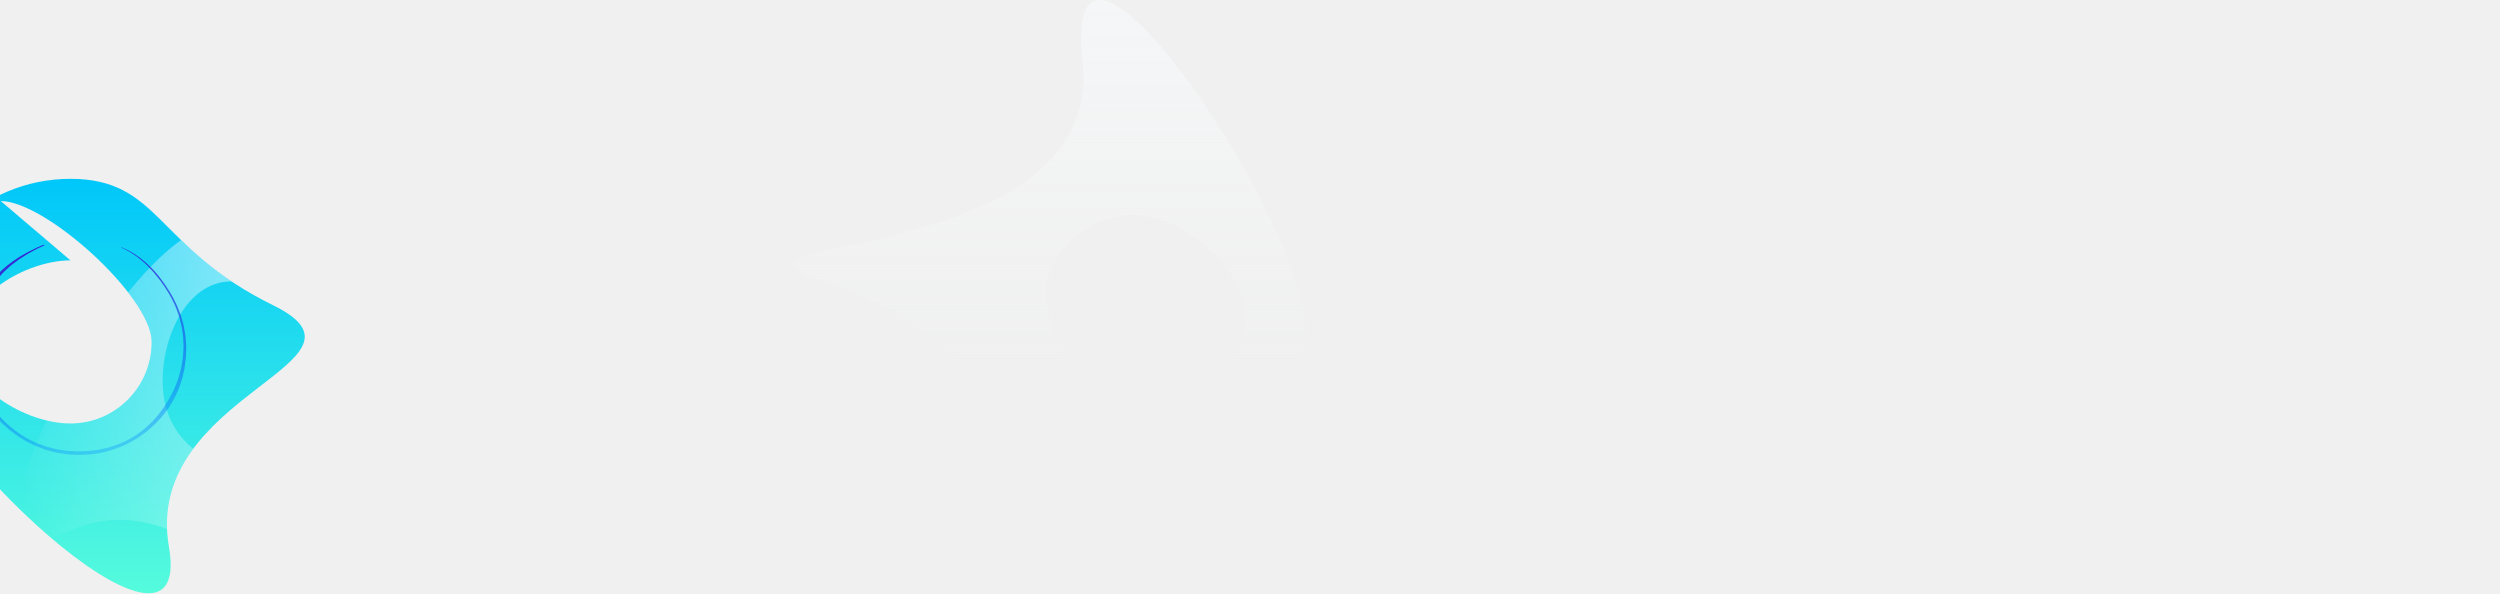
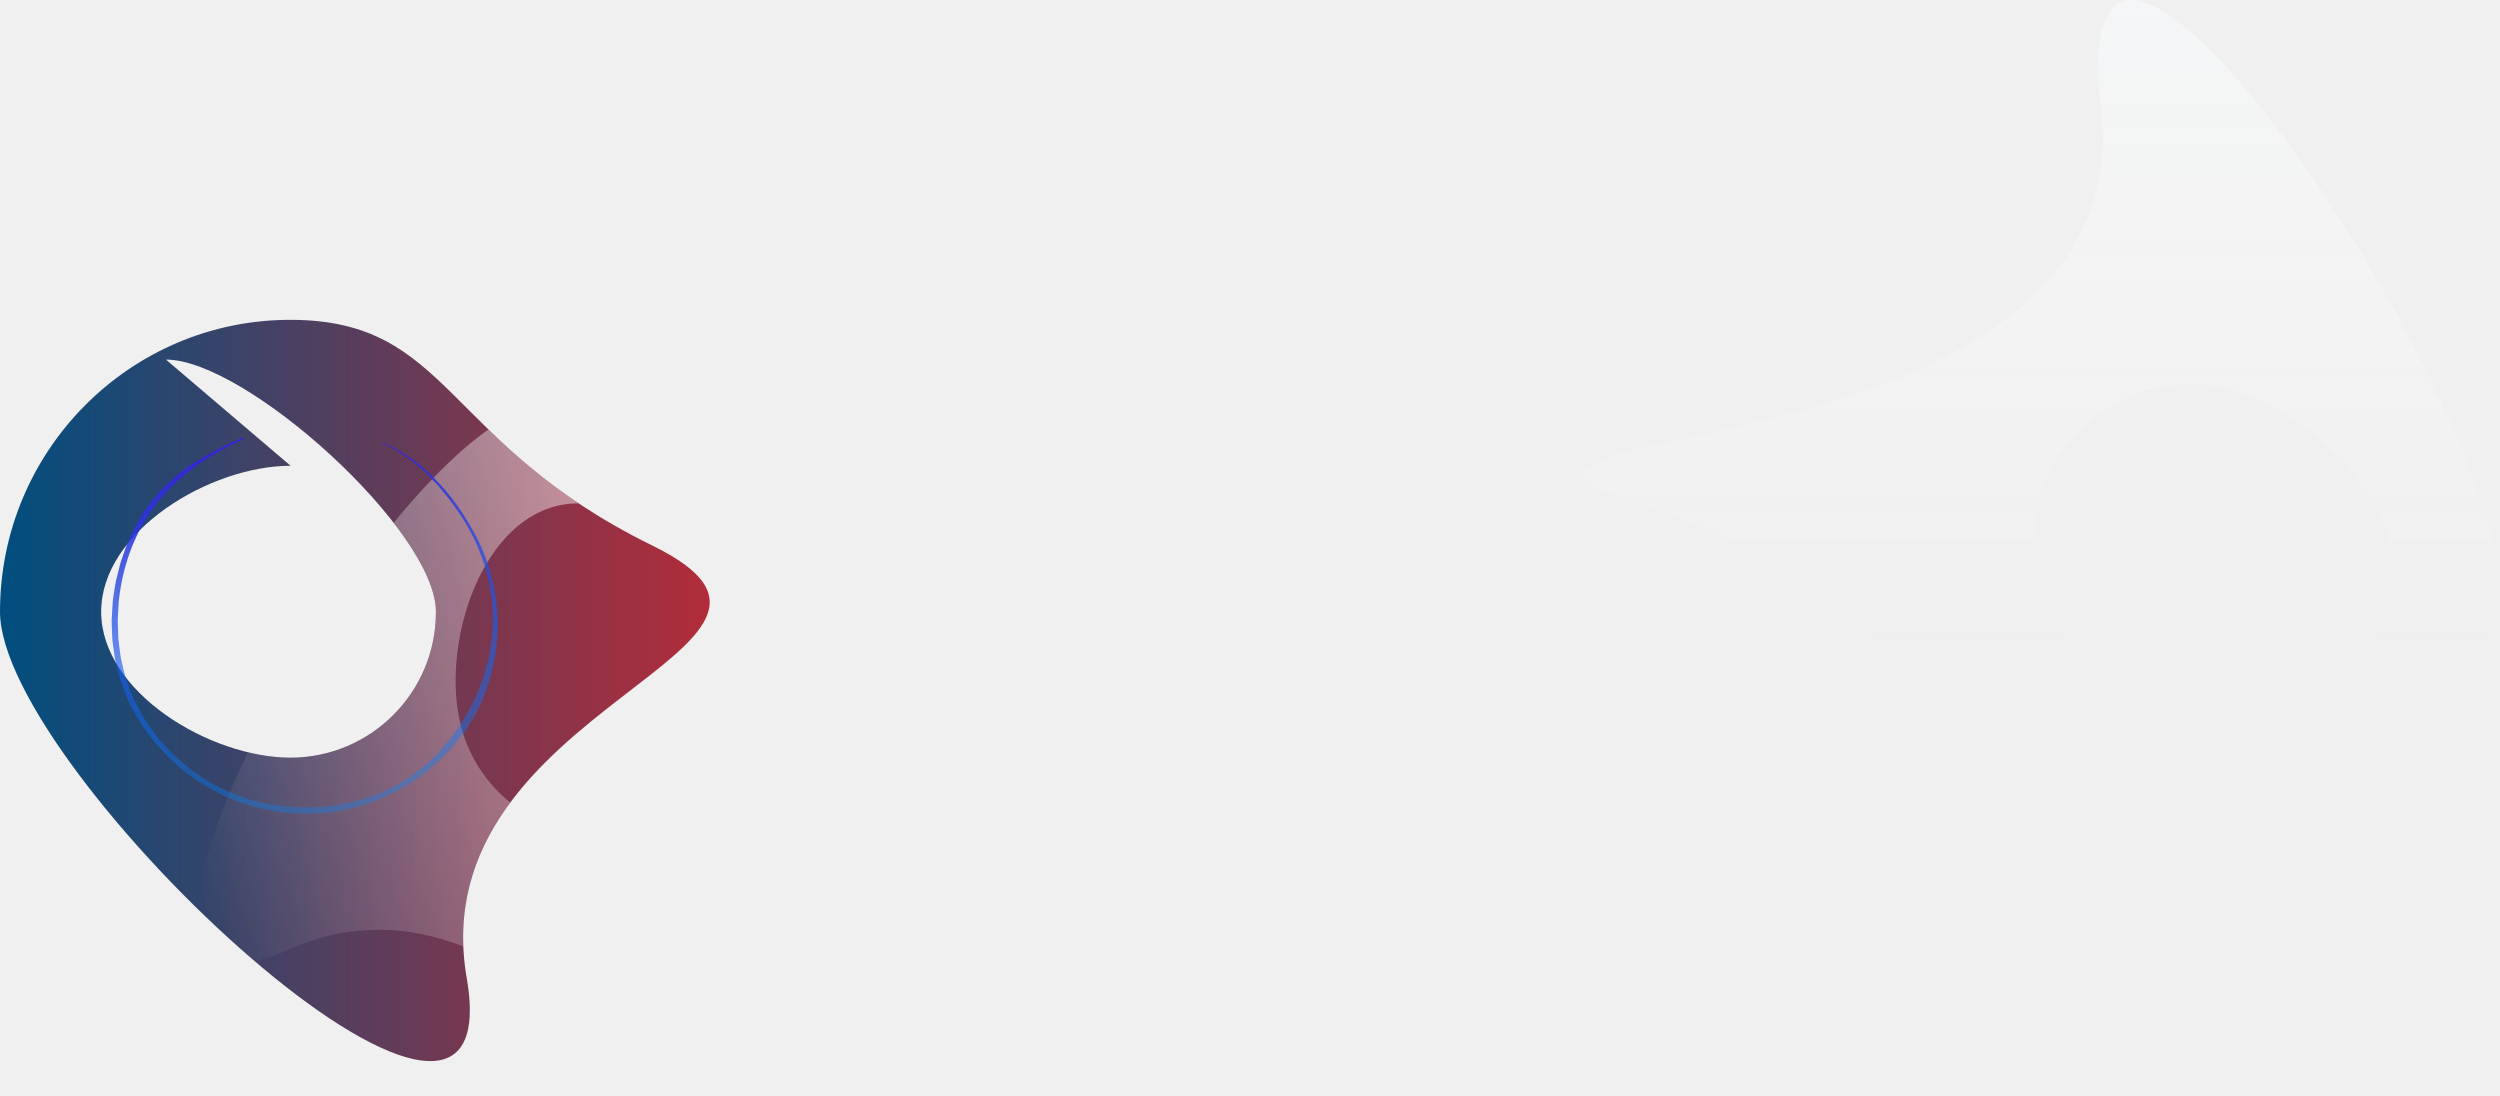
- <svg xmlns="http://www.w3.org/2000/svg" xmlns:xlink="http://www.w3.org/1999/xlink" width="1440" height="342">
+ <svg xmlns="http://www.w3.org/2000/svg" id="Layer_1" data-name="Layer 1" viewBox="0 0 805.12 352.67">
  <defs>
-     <linearGradient x1="50%" y1="0%" x2="50%" y2="98.514%" id="a">
-       <stop stop-color="#F5F6F7" offset="0%" />
-       <stop stop-color="#F5F6F7" stop-opacity="0" offset="100%" />
+     <style>.cls-1{fill:#fff;}.cls-2{fill:url(#linear-gradient);}.cls-3{fill:url(#linear-gradient-2);}.cls-4{mask:url(#mask);}.cls-5{fill:url(#linear-gradient-3);}.cls-6{fill:url(#linear-gradient-4);}</style>
+     <linearGradient id="linear-gradient" x1="239.69" y1="451.5" x2="239.69" y2="450.51" gradientTransform="matrix(295.12, 0, 0, -214.19, -70132.43, 96703.63)" gradientUnits="userSpaceOnUse">
+       <stop offset="0" stop-color="#f5f6f7" />
+       <stop offset="1" stop-color="#f5f6f7" stop-opacity="0" />
    </linearGradient>
-     <path d="M671.508 214.185h-62.23c-18.098-19.494-41.228-39.044-79.601-51.27-90.346-28.786 160.5-6.237 146.904-128.006-13.596-121.77 141.405 109.792 127.68 164.84a104.328 104.328 0 0 1-4.735 14.436h-47.642c8.681-5.815 15.223-13.543 17.573-22.966 6.857-27.504-24.612-59.034-51.827-65.82-27.217-6.786-54.84 10.01-61.698 37.516-2.89 11.594 4.277 31.552 15.576 51.27z" id="b" />
-     <linearGradient x1="50%" y1="0%" x2="50%" y2="100%" id="d">
-       <stop stop-color="#00C7FA" offset="0%" />
-       <stop stop-color="#55FBDC" offset="100%" />
+     <linearGradient id="linear-gradient-2" x1="238.95" y1="451.05" x2="239.95" y2="451.05" gradientTransform="matrix(228.54, 0, 0, -238.72, -54661.69, 107896.32)" gradientUnits="userSpaceOnUse">
+       <stop offset="0" stop-color="#004e7f" />
+       <stop offset="1" stop-color="#b32c39" />
    </linearGradient>
-     <path d="M53.435 12.797c25.843 0 86.94 55.217 86.94 81.163 0 25.947-20.95 46.98-46.792 46.98-25.84 0-61-21.033-61-46.98 0-25.946 35.16-46.98 61-46.98M150.307 212C135 123.706 277.947 106 210.205 72.763 142.463 39.526 145.245.06 93.583 0 41.9 0 0 42.068 0 93.96 0 145.851 165.614 300.294 150.307 212z" id="c" />
-     <linearGradient x1="92.928%" y1="34.02%" x2="0%" y2="68.892%" id="e">
-       <stop stop-color="#FFF" stop-opacity=".64" offset="0%" />
-       <stop stop-color="#FFF" stop-opacity="0" offset="100%" />
+     <mask id="mask" x="0" y="103" width="287.49" height="249.67" maskUnits="userSpaceOnUse">
+       <g transform="translate(53 0)">
+         <g id="f">
+           <path id="c" class="cls-1" d="M.44,115.8C26.28,115.8,87.38,171,87.38,197a46.89,46.89,0,0,1-46.8,47c-25.84,0-61-21-61-47s35.16-47,61-47M97.31,315C82,226.71,225,209,157.21,175.76s-65-72.7-116.63-72.76S-53,145.07-53,197,112.61,403.29,97.31,315Z" />
+         </g>
+       </g>
+     </mask>
+     <linearGradient id="linear-gradient-3" x1="239.87" y1="451.14" x2="238.94" y2="450.79" gradientTransform="matrix(223.86, 0, 0, -224.15, -53474.98, 101337.24)" gradientUnits="userSpaceOnUse">
+       <stop offset="0" stop-color="#fff" stop-opacity="0.64" />
+       <stop offset="1" stop-color="#fff" stop-opacity="0" />
    </linearGradient>
-     <linearGradient x1="50%" y1="0%" x2="66.362%" y2="96.878%" id="g">
-       <stop stop-color="#3525D3" offset="0%" />
-       <stop stop-color="#08F" stop-opacity=".32" offset="100%" />
+     <linearGradient id="linear-gradient-4" x1="238.49" y1="451.09" x2="238.65" y2="450.13" gradientTransform="matrix(124.3, 0, 0, -121.03, -29609, 54739)" gradientUnits="userSpaceOnUse">
+       <stop offset="0" stop-color="#3525d3" />
+       <stop offset="1" stop-color="#08f" stop-opacity="0.32" />
    </linearGradient>
  </defs>
-   <g transform="translate(-53)" fill="none" fill-rule="evenodd">
-     <use fill="url(#a)" xlink:href="#b" />
-     <g transform="translate(0 103)">
-       <mask id="f" fill="#fff">
-         <use xlink:href="#c" />
-       </mask>
-       <use fill="url(#d)" xlink:href="#c" />
-       <path d="M262.95 60.554l-23.456 47.225c-6.252-25.074-35.166-54.099-60.342-47.822-25.176 6.277-37.08 45.48-30.828 70.553 6.252 25.075 31.73 40.314 56.905 34.037 25.176-6.277 63.972-78.918 57.72-103.993zM93.098 202.74c-81.969 36.212 27.82-161.845 78.17-174.399 50.352-12.554 101.306 17.924 113.81 68.072 12.44 50.142-26.528 56.99-42.389 130.761-15.86 73.771-67.623-60.647-149.591-24.434z" fill="url(#e)" mask="url(#f)" />
-       <path d="M160.239 95.785l-.343-4.711c-.155-1.563-.5-3.108-.759-4.656-.148-.772-.266-1.549-.446-2.312l-.636-2.27-.65-2.262-.329-1.128-.42-1.099-1.723-4.37c-1.382-2.804-2.701-5.644-4.439-8.242-3.306-5.295-7.037-10.407-11.647-14.749-.572-.544-1.098-1.145-1.716-1.638l-1.834-1.509c-1.237-.992-2.447-2.032-3.812-2.849-1.34-.852-2.672-1.729-4.065-2.492-1.428-.7-2.873-1.37-4.33-2.001-.76-.328-.683-.13.086.238 1.274.61 2.532 1.246 3.773 1.901 1.241.656 2.373 1.501 3.54 2.266l1.722 1.189c.575.39 1.083.877 1.623 1.314l3.151 2.712c.981.977 1.93 1.983 2.885 2.973.472.5.96.983 1.415 1.496l1.303 1.6c.854 1.075 1.762 2.099 2.577 3.199l2.384 3.352c3.029 4.496 5.725 9.287 7.523 14.448 1.053 2.526 1.636 5.203 2.339 7.839.314 1.327.465 2.686.689 4.03.204 1.347.437 2.691.454 4.054l.178 4.213c.017 1.403-.13 2.806-.201 4.206l-.143 2.1c-.037.7-.201 1.389-.298 2.083l-.705 4.149c-.324 1.364-.717 2.713-1.082 4.066l-.57 2.023-.742 1.966c-.512 1.304-.966 2.632-1.539 3.907l-1.856 3.765c-2.675 4.891-5.699 9.671-9.556 13.767-.469.522-.919 1.064-1.407 1.568l-1.529 1.451c-1.038.946-2.016 1.966-3.125 2.831l-3.356 2.558c-.552.439-1.144.817-1.75 1.175l-1.805 1.092c-2.361 1.535-4.993 2.575-7.532 3.751-1.32.474-2.653.917-3.981 1.361-.667.211-1.321.462-1.999.633l-2.045.473c-5.423 1.411-11.029 1.733-16.563 1.727l-4.157-.226-1.039-.059c-.345-.036-.688-.097-1.033-.145l-2.062-.308c-2.771-.315-5.455-1.077-8.155-1.763-1.345-.363-2.635-.902-3.952-1.355l-1.963-.718c-.647-.26-1.265-.582-1.898-.873-1.255-.604-2.521-1.19-3.756-1.831l-3.567-2.17c-4.625-3.07-9.005-6.585-12.64-10.805l-1.404-1.542-1.267-1.659c-.827-1.118-1.708-2.2-2.475-3.36-1.461-2.37-2.987-4.708-4.112-7.268-1.307-2.473-2.14-5.152-3.059-7.784-.399-1.336-.68-2.707-1.012-4.059l-.47-2.035-.287-2.068c-.178-1.379-.376-2.756-.524-4.134l-.151-4.151c-.015-.691-.07-1.382-.05-2.072l.109-2.071c.086-1.378.115-2.761.244-4.135a66.948 66.948 0 0 1 4.416-17.831l1.905-4.216c.71-1.366 1.509-2.689 2.276-4.031.73-1.369 1.686-2.587 2.577-3.853l1.366-1.88c.46-.623 1.004-1.178 1.507-1.768.882-.992 1.764-1.994 2.679-2.966l2.955-2.718c.504-.441.976-.921 1.508-1.329l1.599-1.22c1.079-.796 2.112-1.658 3.227-2.396 2.27-1.418 4.461-2.961 6.841-4.144 1.177-.611 2.304-1.328 3.506-1.87l3.574-1.679c.816-.393.198-.685-.641-.301-1.17.536-2.345 1.052-3.529 1.553-1.161.549-2.295 1.168-3.455 1.732-2.358 1.065-4.529 2.486-6.801 3.763-4.351 2.822-8.643 5.953-12.115 9.877-1.92 1.939-3.477 4.194-5.078 6.401-.789 1.112-1.422 2.331-2.125 3.499-.684 1.182-1.384 2.352-1.912 3.615l-1.681 3.728c-.509 1.261-.909 2.567-1.361 3.848l-.654 1.929c-.217.642-.34 1.313-.512 1.968l-.962 3.946c-.279 1.385-.45 2.789-.675 4.184l-.315 2.094c-.081.7-.097 1.405-.148 2.108L36 96.646c.012 1.408.086 2.817.135 4.227l.09 2.116c.065.702.178 1.401.267 2.103l.6 4.207 1.004 4.137c.181.687.33 1.384.545 2.06l.712 2.011c1.771 5.416 4.606 10.429 7.852 15.068l2.58 3.385c.908 1.088 1.898 2.107 2.85 3.156l1.449 1.552 1.57 1.43c1.06.938 2.074 1.93 3.18 2.811 2.262 1.709 4.485 3.478 6.959 4.881 2.368 1.573 4.969 2.731 7.519 3.982 1.299.57 2.648 1.029 3.974 1.538l2.002.739c.68.201 1.37.378 2.055.565 1.375.362 2.749.744 4.133 1.069l4.213.686c.704.098 1.404.248 2.112.299l2.125.14c1.417.077 2.834.206 4.252.223l4.261-.143c.709-.042 1.424-.022 2.129-.121l2.12-.277c5.682-.595 11.226-2.27 16.521-4.455l3.873-1.813c1.285-.618 2.478-1.406 3.719-2.113l1.84-1.097c.608-.375 1.167-.82 1.752-1.229 1.157-.84 2.318-1.676 3.457-2.54 2.127-1.905 4.377-3.701 6.259-5.87l1.461-1.577c.492-.522.974-1.053 1.396-1.634l2.612-3.422c.451-.56.82-1.177 1.198-1.788l1.125-1.841 1.105-1.853c.375-.613.642-1.286.964-1.929l1.812-3.917c.496-1.349.96-2.711 1.425-4.07.223-.683.477-1.355.667-2.046l.502-2.094c.314-1.399.688-2.784.927-4.192.358-2.836.876-5.65.881-8.497l.083-2.366.033-1.182c0-.393-.041-.787-.061-1.18" fill="url(#g)" />
-     </g>
+   <path id="b" class="cls-2" d="M618.51,214.18H556.28c-18.1-19.49-41.23-39-79.6-51.27-90.35-28.78,160.5-6.23,146.9-128S765,144.7,751.26,199.75a104.46,104.46,0,0,1-4.73,14.43H698.88c8.69-5.81,15.23-13.54,17.58-23,6.85-27.51-24.61-59-51.83-65.82s-54.84,10-61.7,37.51C600,174.51,607.21,194.47,618.51,214.18Z" transform="translate(53 0)" />
+   <path id="c-2" data-name="c" class="cls-3" d="M.44,115.8C26.28,115.8,87.38,171,87.38,197a46.89,46.89,0,0,1-46.8,47c-25.84,0-61-21-61-47s35.16-47,61-47M97.31,315C82,226.71,225,209,157.21,175.76s-65-72.7-116.63-72.76S-53,145.07-53,197,112.61,403.29,97.31,315Z" transform="translate(53 0)" />
+   <g class="cls-4">
+     <path class="cls-5" d="M210,163.55l-23.46,47.23c-6.25-25.07-35.16-54.1-60.34-47.82s-37.08,45.48-30.83,70.55a46.9,46.9,0,0,0,56.91,34c25.18-6.28,64-78.92,57.72-104ZM40.1,305.74c-82,36.21,27.82-161.84,78.17-174.4s101.3,17.93,113.81,68.07-26.53,57-42.39,130.76S122.07,269.53,40.1,305.74Z" transform="translate(53 0)" />
  </g>
+   <path class="cls-6" d="M107.24,198.79l-.34-4.72c-.16-1.56-.5-3.1-.76-4.65-.15-.77-.27-1.55-.45-2.31l-.64-2.27-.65-2.27-.32-1.12-.42-1.1L101.93,176a69.4,69.4,0,0,0-4.44-8.24A72.81,72.81,0,0,0,85.85,153c-.58-.55-1.1-1.15-1.72-1.64l-1.83-1.51A36.32,36.32,0,0,0,78.49,147c-1.34-.85-2.68-1.73-4.07-2.49s-2.87-1.37-4.33-2c-.76-.33-.68-.13.09.24,1.27.61,2.53,1.24,3.77,1.9s2.37,1.5,3.54,2.26l1.72,1.19c.58.39,1.08.88,1.62,1.32L84,152.12c1,1,1.92,2,2.88,3,.47.5,1,1,1.41,1.5l1.31,1.6c.85,1.07,1.76,2.1,2.57,3.2l2.39,3.35a63.22,63.22,0,0,1,7.52,14.45,60.75,60.75,0,0,1,2.34,7.83c.31,1.33.47,2.69.69,4a29.32,29.32,0,0,1,.45,4.06l.18,4.21c0,1.4-.13,2.81-.2,4.21l-.14,2.1c0,.7-.2,1.39-.3,2.08l-.71,4.15c-.32,1.36-.71,2.71-1.08,4.07l-.57,2-.74,2c-.51,1.31-1,2.64-1.54,3.91l-1.85,3.77A65.91,65.91,0,0,1,89,241.35c-.47.53-.92,1.07-1.41,1.57l-1.53,1.45c-1,.95-2,2-3.12,2.83l-3.36,2.56a14.89,14.89,0,0,1-1.75,1.18L76.07,252a60.7,60.7,0,0,1-7.53,3.75c-1.32.47-2.66.92-4,1.36-.66.21-1.32.46-2,.63l-2.05.48A65.16,65.16,0,0,1,44,260l-4.16-.22-1-.06-1-.15-2.06-.3a61.81,61.81,0,0,1-8.16-1.77c-1.34-.36-2.63-.9-3.95-1.35l-2-.72c-.65-.26-1.27-.58-1.9-.87-1.26-.61-2.52-1.19-3.76-1.83l-3.56-2.17A60.79,60.79,0,0,1-.27,239.72l-1.41-1.54-1.27-1.66c-.82-1.12-1.7-2.2-2.47-3.36a59.76,59.76,0,0,1-4.11-7.27,55.35,55.35,0,0,1-3.06-7.78c-.4-1.34-.68-2.71-1-4.06l-.47-2-.29-2.07c-.18-1.37-.38-2.75-.52-4.13l-.16-4.15c0-.69-.07-1.38-.05-2.07l.11-2.07c.09-1.38.12-2.76.25-4.14a66.84,66.84,0,0,1,4.41-17.83l1.91-4.22c.71-1.36,1.51-2.68,2.27-4a38,38,0,0,1,2.58-3.85l1.37-1.88c.46-.62,1-1.18,1.5-1.77.89-1,1.77-2,2.68-3l3-2.72c.5-.44,1-.92,1.51-1.33l1.6-1.22c1.07-.8,2.11-1.66,3.22-2.4,2.27-1.41,4.46-3,6.84-4.14,1.18-.61,2.31-1.33,3.51-1.87l3.57-1.68c.82-.39.2-.68-.64-.3-1.17.54-2.34,1-3.53,1.55s-2.29,1.17-3.45,1.73c-2.36,1.07-4.53,2.49-6.8,3.77A58.08,58.08,0,0,0-1.34,158.1a54.38,54.38,0,0,0-5.08,6.41c-.78,1.11-1.42,2.33-2.12,3.49a33.81,33.81,0,0,0-1.91,3.62l-1.68,3.73c-.51,1.26-.91,2.56-1.36,3.85l-.66,1.92c-.22.65-.34,1.32-.51,2l-1,3.95c-.28,1.38-.45,2.79-.68,4.18l-.31,2.1c-.08.7-.1,1.4-.15,2.1l-.24,4.23c0,1.4.09,2.81.13,4.22l.09,2.12c.07.7.18,1.4.27,2.1l.6,4.21,1,4.14c.18.68.33,1.38.54,2.06l.71,2A58.09,58.09,0,0,0-5.8,235.57L-3.22,239c.91,1.09,1.9,2.11,2.85,3.16l1.45,1.55,1.57,1.43c1.06.94,2.08,1.93,3.18,2.81a65.4,65.4,0,0,0,7,4.88,65.81,65.81,0,0,0,7.52,4c1.3.57,2.65,1,4,1.54l2,.74c.68.2,1.37.38,2.05.56,1.38.37,2.75.75,4.14,1.07l4.21.69c.7.1,1.4.25,2.11.3l2.13.14c1.41.07,2.83.2,4.25.22l4.26-.14c.71,0,1.42,0,2.13-.12l2.12-.28A60,60,0,0,0,70.21,257l3.87-1.81c1.29-.62,2.48-1.4,3.72-2.11l1.84-1.1c.61-.37,1.17-.82,1.75-1.23,1.16-.84,2.32-1.67,3.46-2.54a66.78,66.78,0,0,0,6.26-5.87l1.46-1.57a19.86,19.86,0,0,0,1.4-1.64l2.61-3.42a18,18,0,0,0,1.2-1.79l1.12-1.84,1.11-1.85c.37-.62.64-1.29,1-1.93l1.81-3.92c.5-1.35,1-2.71,1.43-4.07.22-.68.47-1.35.66-2l.51-2.1c.31-1.4.68-2.78.92-4.19a67.85,67.85,0,0,0,.88-8.5l.09-2.36,0-1.19c0-.39,0-.78-.06-1.18" transform="translate(53 0)" />
</svg>
